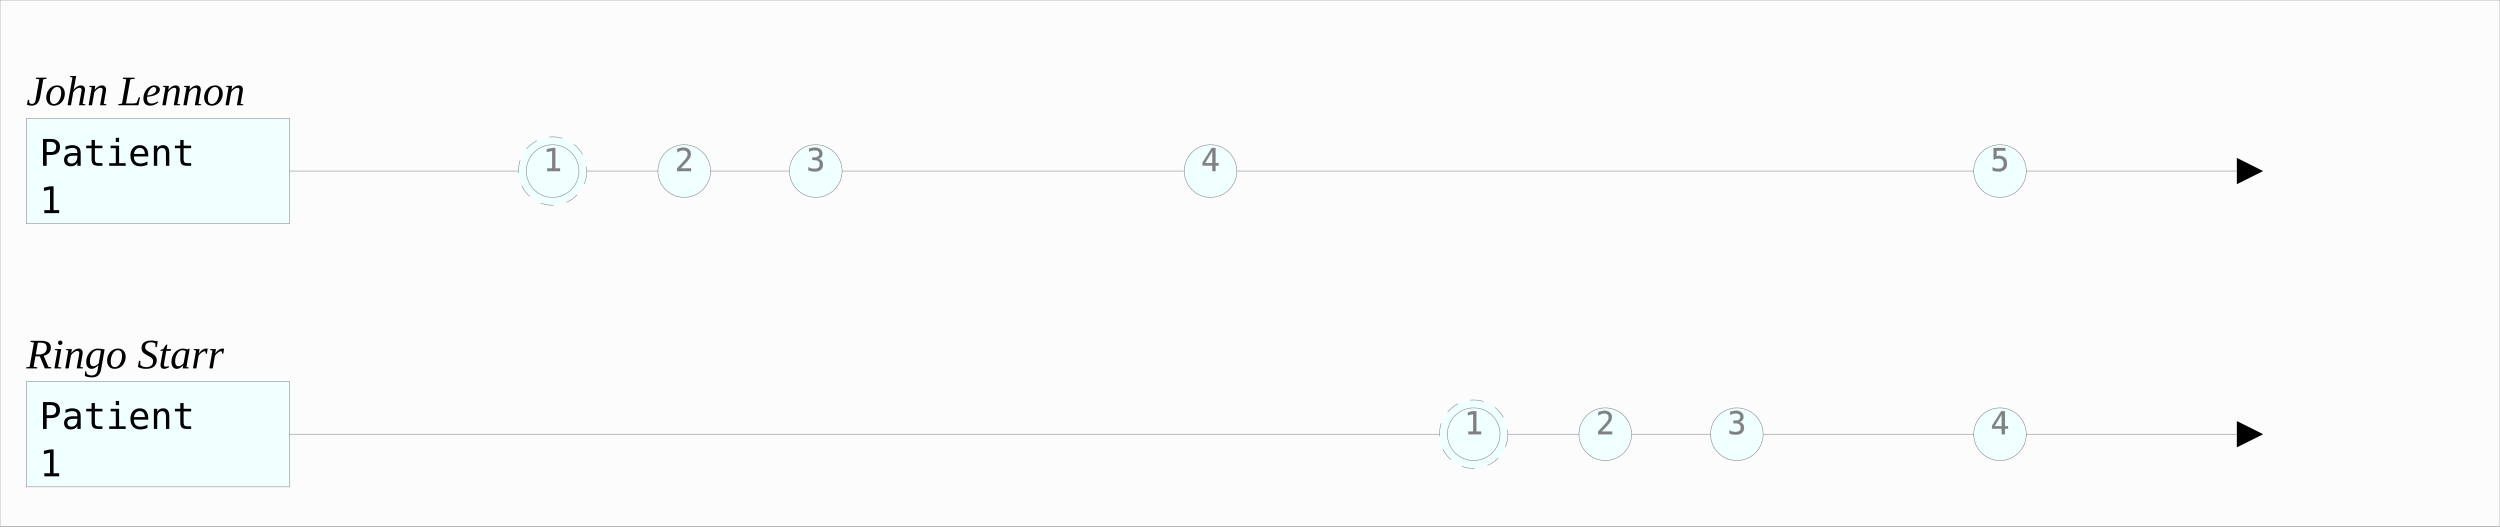
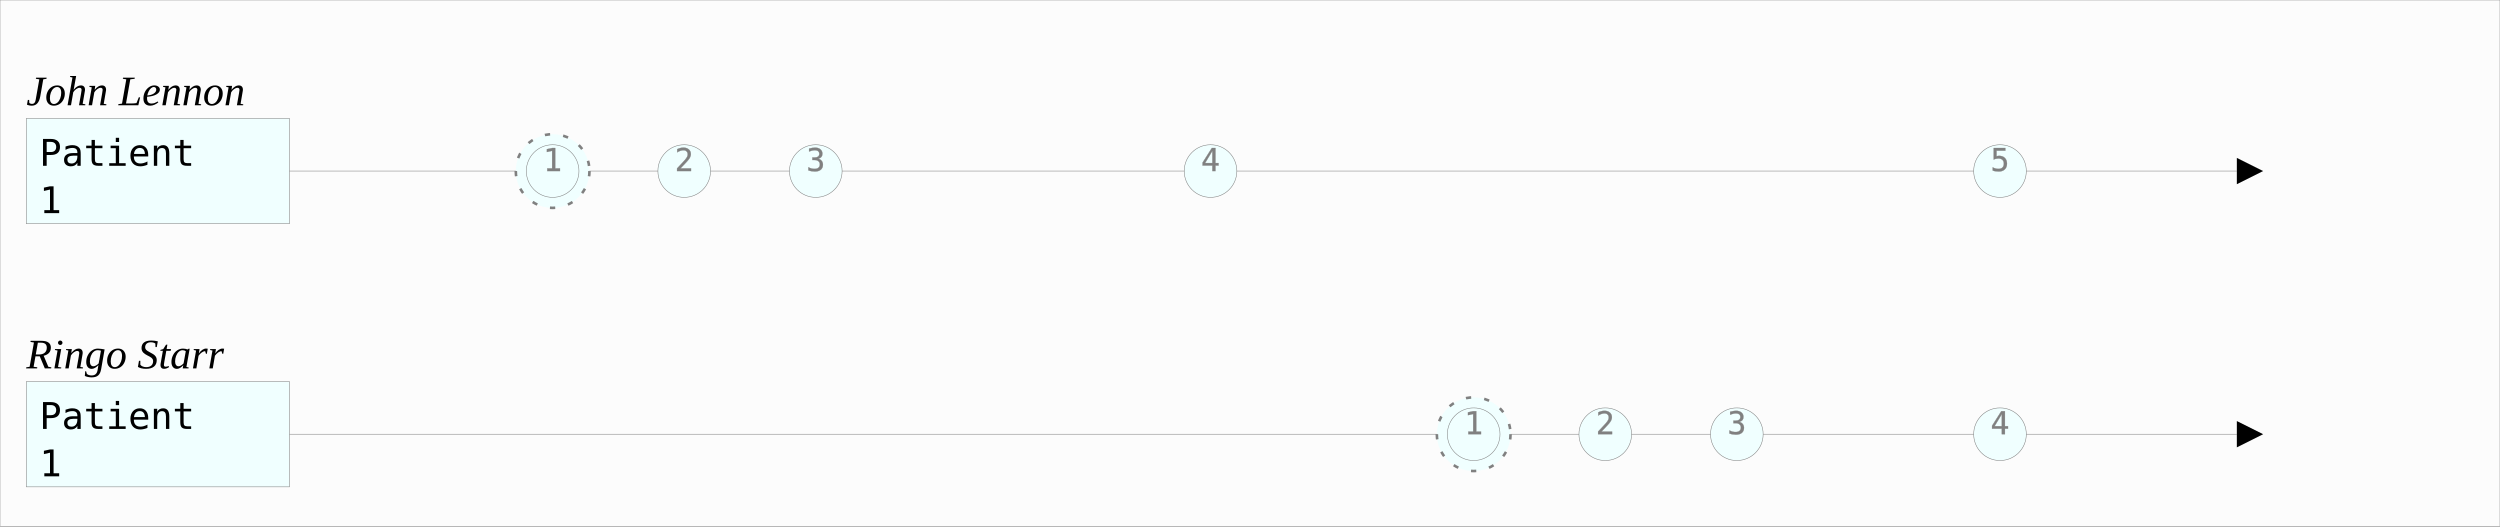
<svg xmlns="http://www.w3.org/2000/svg" height="200" width="950.0">
-   <style>/*  */
-         .background {
-             fill: #FCFCFC;
-             stroke-width: 0.2;
-             stroke: grey;
-         }
-         .aggregate {
-             fill: azure;
-             stroke-width: 0.2;
-             stroke: grey;
-         }
-         .aggregateText {
-             font-family: Menlo, monospace;
-             font-size: 14px;
-         }
-         .aggregateHeader {
-             font-family: "Times New Roman", serif;
-             font-size: 16px;
-             font-style: italic;
-         }
- 
-         .eventLine {
-             stroke: grey;
-             stroke-width: 0.2;
-         }
- 
-         .eventCreated {
-             fill: #FCFCFC;
-             stroke-width: 0.4;
-             stroke: #222;
-         }
-         .event circle {
-             fill: azure;
-             stroke-width: 0.2;
-             stroke: grey;
-         }
-         .event.Revert circle {
-             fill: #ffe5e5;
-         }
-         .event text {
-             font-family: Menlo, monospace;
-             font-size: 12px;
-             stroke: grey;
-             stroke-width: 0.1;
-             fill: grey;
-         }
-         .event circle.reverted {
-             fill: lightgrey !important;
-         }
-         
-         .event.DeprecatedBy circle {
-             fill: black;
-         }
-         .event.DeprecatedBy text {
-             fill: white;
-             stroke-width: 0;
-             font-weight: 100;
-         }
-         
-         .event.Deprecates circle {
-             fill: #e6c300;
-         }
-         .event.Deprecates text {
-             fill: white;
-             font-weight: bold;
-         }
-         .event.Join circle {
-             stroke-width: 2;
-             stroke: #e6c300;
-         }
-         .event.Disjoin circle {
-             stroke-width: 2;
-         }
-         /*  */</style>
+   <style>/*  */.background {
+   fill: #FCFCFC;
+   stroke-width: 0.2;
+   stroke: grey;
+ }
+ .aggregate rect {
+   fill: azure;
+   stroke-width: 0.2;
+   stroke: grey;
+ }
+ .aggregate text {
+   font-family: Menlo, monospace;
+   font-size: 14px;
+ }
+ .aggregate .description {
+   font-family: "Times New Roman", serif;
+   font-size: 16px;
+   font-style: italic;
+ }
+ .aggregate line {
+   stroke: grey;
+   stroke-width: 0.2;
+ }
+ .event path {
+   fill: transparent;
+   stroke-width: 2;
+ }
+ .event circle {
+   fill: azure;
+   stroke-width: 0.2;
+   stroke: grey;
+ }
+ .event text {
+   font-family: Menlo, monospace;
+   font-size: 12px;
+   stroke: grey;
+   stroke-width: 0.1;
+   fill: grey;
+   text-anchor: middle;
+   alignment-baseline: central;
+ }
+ .event circle.reverted {
+   fill: lightgrey !important;
+ }
+ .event.reverted path {
+   stroke-width: 0.2;
+ }
+ .event.Revert circle {
+   fill: #ffe5e5;
+ }
+ .event.Revert path {
+   stroke: red;
+   stroke-dasharray: 5, 5;
+   marker-end: url(#triangle);
+ }
+ .eventCreated {
+   fill: #FCFCFC;
+   stroke-width: 1 !important;
+   stroke: #222;
+ }
+ .event.DeprecatedBy circle {
+   fill: black;
+ }
+ .event.DeprecatedBy text {
+   fill: white;
+   stroke-width: 0;
+   font-weight: 100;
+ }
+ .event.DeprecatedBy path {
+   stroke: blue;
+   stroke-dasharray: 5, 5;
+   marker-end: url(#triangle);
+ }
+ .event.Deprecates circle {
+   fill: #e6c300;
+ }
+ .event.Deprecates text {
+   fill: white;
+   font-weight: bold;
+ }
+ .event.Join circle {
+   stroke-width: 2;
+   stroke: #e6c300;
+ }
+ .event.Join path {
+   stroke: #e6c300;
+   stroke-dasharray: 5, 5;
+ }
+ .event.Disjoin circle {
+   stroke-width: 2;
+ }
+ .event.Disjoin path {
+   stroke: gray;
+   stroke-dasharray: 2, 5;
+ }
+ /*  */</style>
  <rect x="0" y="0" width="950.0" height="200" class="background" />
  <defs>
    <marker id="triangle" viewBox="0 0 10 10" refX="0" refY="5" markerWidth="10" markerHeight="10" orient="auto" markerUnits="userSpaceOnUse">
      <path d="M 0 0 L 10 5 L 0 10 z" />
    </marker>
  </defs>
-   <g id="aggregate323335891">
-     <rect x="10" y="45" width="100" height="40" class="aggregate" />
-     <text x="15" y="63" class="aggregateText">Patient</text>
-     <text x="15" y="81" class="aggregateText">1</text>
-     <text x="10" y="40" class="aggregateHeader">John Lennon</text>
+   <g id="aggregate1702705507" class="aggregate">
+     <rect x="10" y="45" width="100" height="40" />
+     <text x="15" y="63" class="type">Patient</text>
+     <text x="15" y="81" class="id">1</text>
+     <text x="10" y="40" class="description">John Lennon</text>
    <line x1="110" y1="65" x2="850.0" y2="65" class="eventLine" marker-end="url(#triangle)" />
  </g>
-   <g id="event1711189448" class="event Normal">
-     <circle cx="210" cy="65" r="13" stroke-dasharray="5, 5" class="eventCreated Normal" />
+   <g id="event1273619206" class="event Normal ">
+     <circle cx="210" cy="65" r="14" stroke-dasharray="2, 5" class="eventCreated Normal" />
    <circle cx="210" cy="65" r="10" class="event Normal " />
-     <text x="210" y="65" class="eventId" text-anchor="middle" alignment-baseline="central">1</text>
+     <text x="210" y="65" class="eventId">1</text>
  </g>
-   <g id="event1788977585" class="event Normal">
+   <g id="event106465627" class="event Normal ">
    <circle cx="260" cy="65" r="10" class="event Normal " />
-     <text x="260" y="65" class="eventId" text-anchor="middle" alignment-baseline="central">2</text>
+     <text x="260" y="65" class="eventId">2</text>
  </g>
-   <g id="event116068335" class="event Normal">
+   <g id="event1908501230" class="event Normal ">
    <circle cx="310" cy="65" r="10" class="event Normal " />
-     <text x="310" y="65" class="eventId" text-anchor="middle" alignment-baseline="central">3</text>
+     <text x="310" y="65" class="eventId">3</text>
  </g>
-   <g id="event580309124" class="event Normal">
+   <g id="event2105275284" class="event Normal ">
    <circle cx="460" cy="65" r="10" class="event Normal " />
-     <text x="460" y="65" class="eventId" text-anchor="middle" alignment-baseline="central">4</text>
+     <text x="460" y="65" class="eventId">4</text>
  </g>
-   <g id="event421316585" class="event Normal">
+   <g id="event2039406318" class="event Normal ">
    <circle cx="760" cy="65" r="10" class="event Normal " />
-     <text x="760" y="65" class="eventId" text-anchor="middle" alignment-baseline="central">5</text>
+     <text x="760" y="65" class="eventId">5</text>
  </g>
-   <g id="aggregate1196828498">
-     <rect x="10" y="145" width="100" height="40" class="aggregate" />
-     <text x="15" y="163" class="aggregateText">Patient</text>
-     <text x="15" y="181" class="aggregateText">1</text>
-     <text x="10" y="140" class="aggregateHeader">Ringo Starr</text>
+   <g id="aggregate996053717" class="aggregate">
+     <rect x="10" y="145" width="100" height="40" />
+     <text x="15" y="163" class="type">Patient</text>
+     <text x="15" y="181" class="id">1</text>
+     <text x="10" y="140" class="description">Ringo Starr</text>
    <line x1="110" y1="165" x2="850.0" y2="165" class="eventLine" marker-end="url(#triangle)" />
  </g>
-   <g id="event1157162283" class="event Normal">
-     <circle cx="560" cy="165" r="13" stroke-dasharray="5, 5" class="eventCreated Normal" />
+   <g id="event1102186826" class="event Normal ">
+     <circle cx="560" cy="165" r="14" stroke-dasharray="2, 5" class="eventCreated Normal" />
    <circle cx="560" cy="165" r="10" class="event Normal " />
-     <text x="560" y="165" class="eventId" text-anchor="middle" alignment-baseline="central">1</text>
+     <text x="560" y="165" class="eventId">1</text>
  </g>
-   <g id="event2118511794" class="event Normal">
+   <g id="event1677174203" class="event Normal ">
    <circle cx="610" cy="165" r="10" class="event Normal " />
-     <text x="610" y="165" class="eventId" text-anchor="middle" alignment-baseline="central">2</text>
+     <text x="610" y="165" class="eventId">2</text>
  </g>
-   <g id="event2107084780" class="event Normal">
+   <g id="event1820425861" class="event Normal ">
    <circle cx="660" cy="165" r="10" class="event Normal " />
-     <text x="660" y="165" class="eventId" text-anchor="middle" alignment-baseline="central">3</text>
+     <text x="660" y="165" class="eventId">3</text>
  </g>
-   <g id="event1592065697" class="event Normal">
+   <g id="event587629050" class="event Normal ">
    <circle cx="760" cy="165" r="10" class="event Normal " />
-     <text x="760" y="165" class="eventId" text-anchor="middle" alignment-baseline="central">4</text>
+     <text x="760" y="165" class="eventId">4</text>
  </g>
</svg>
